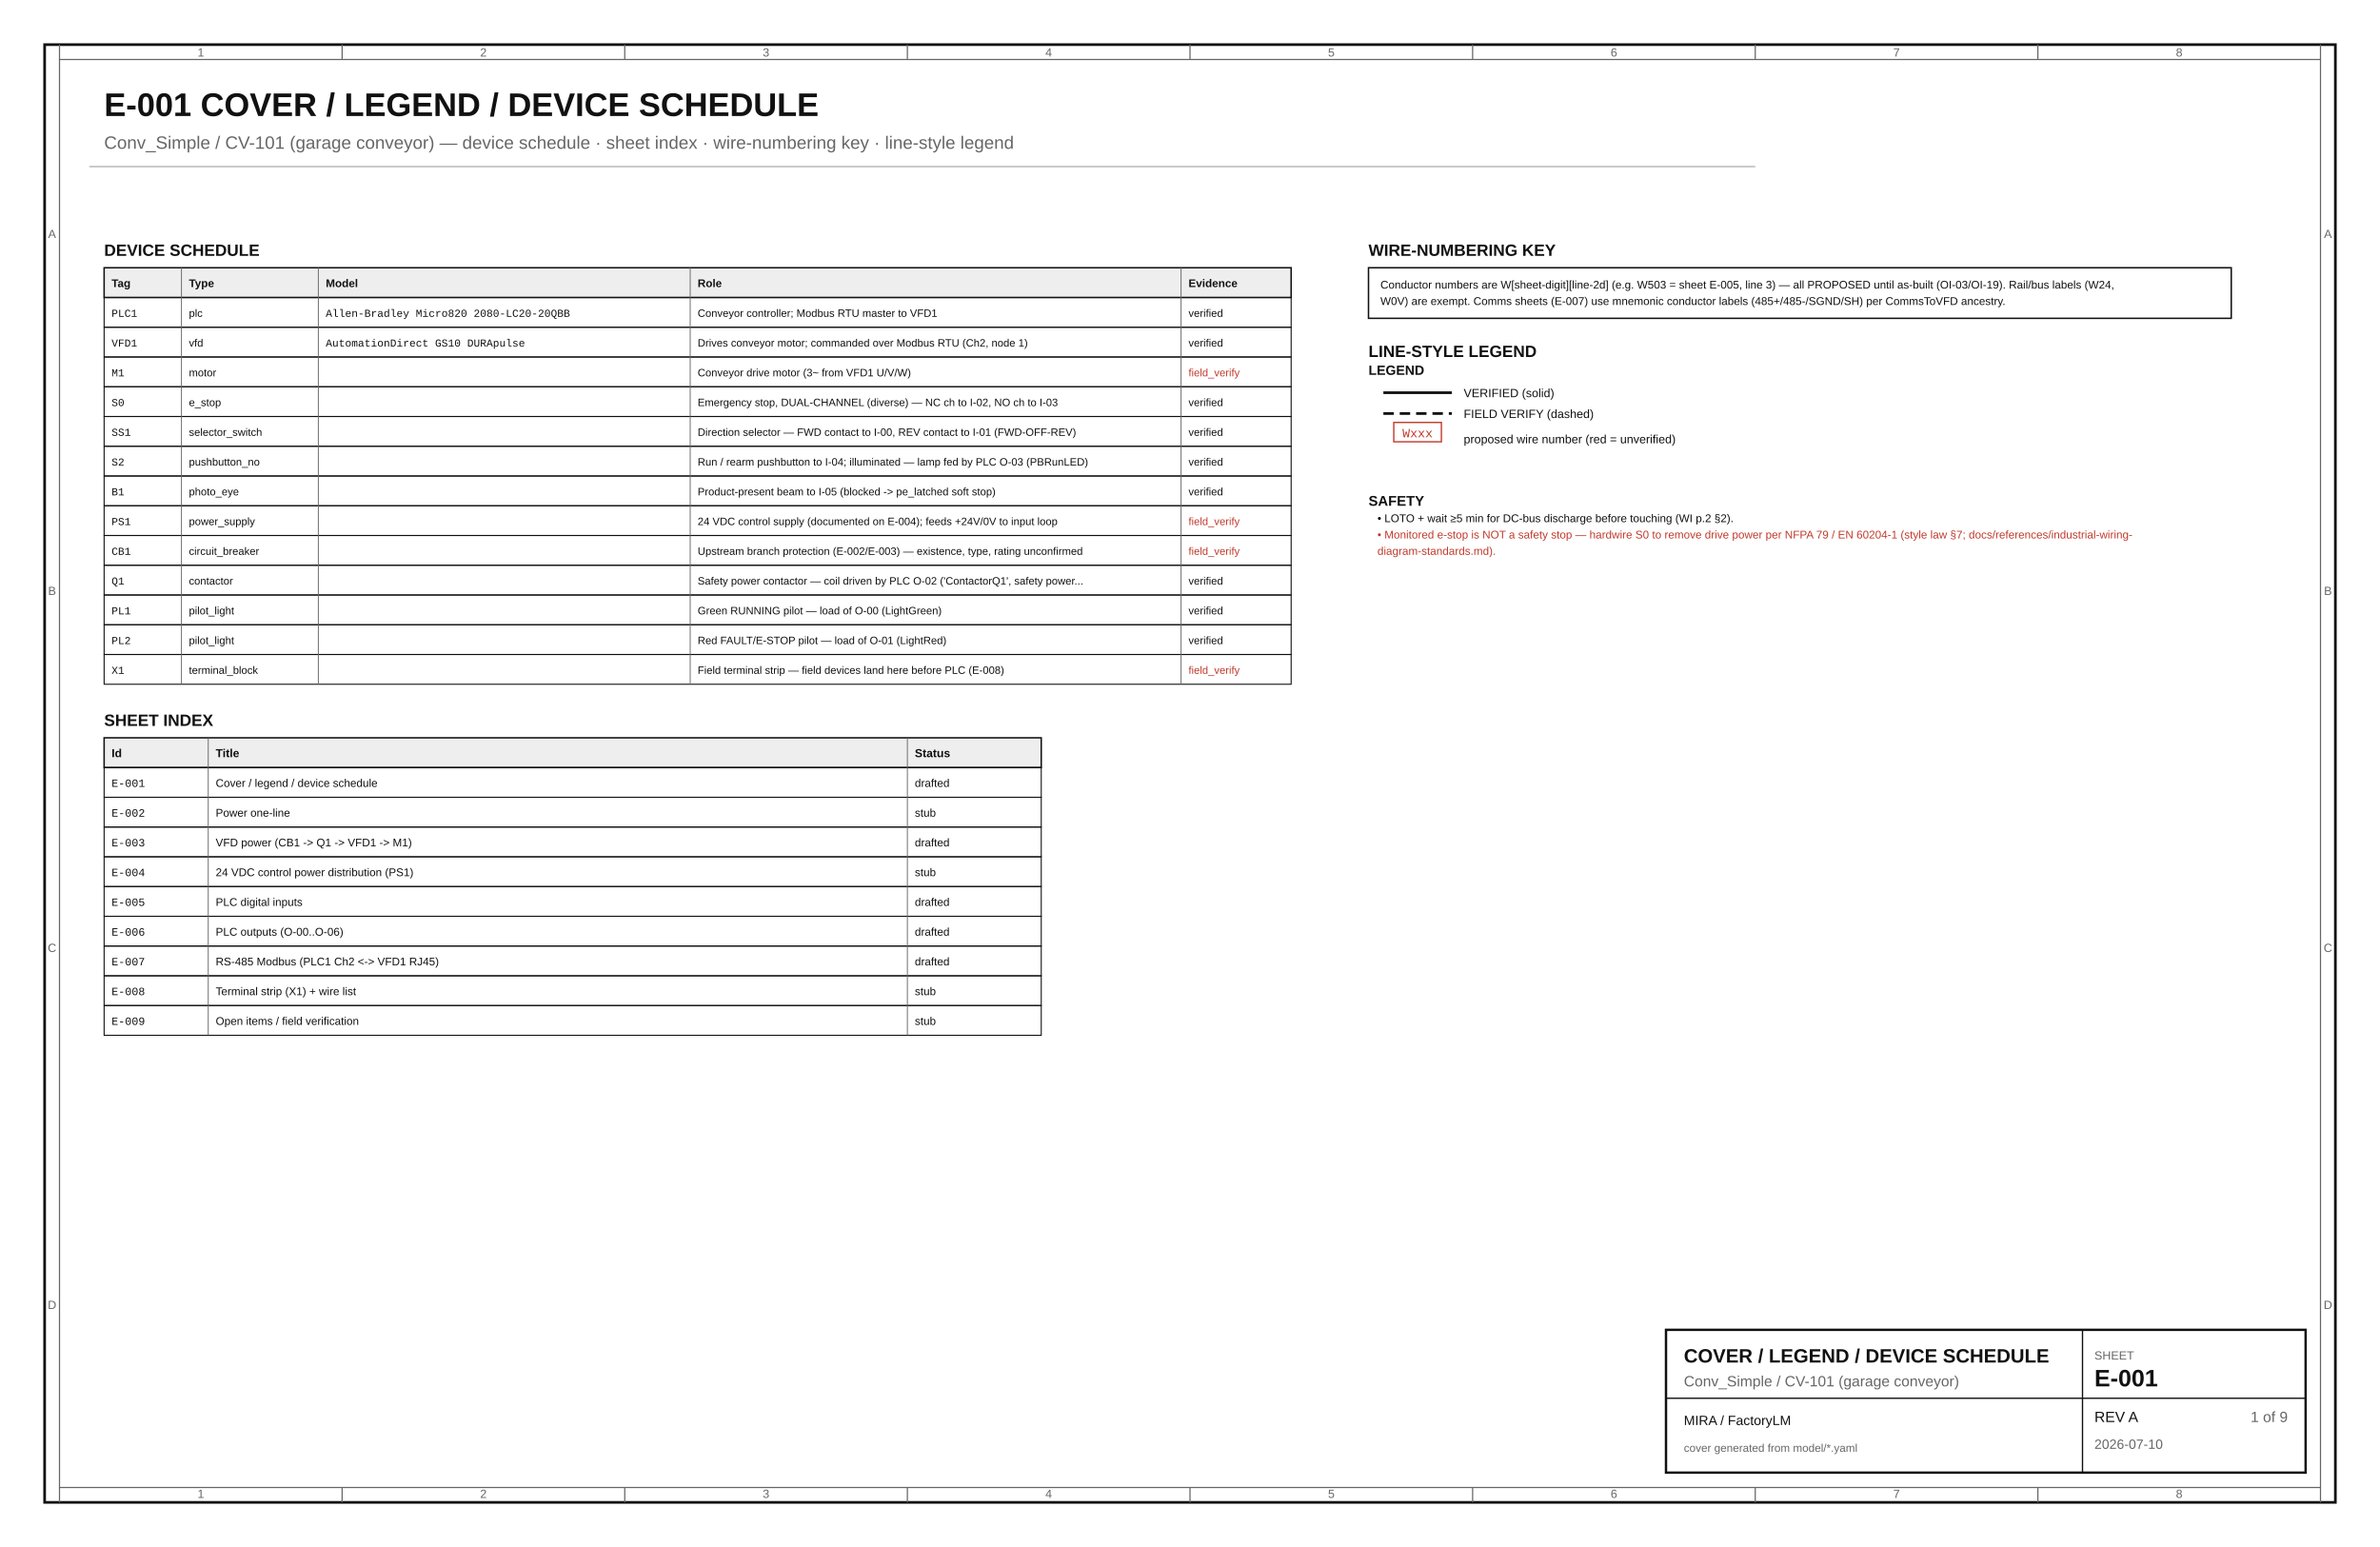
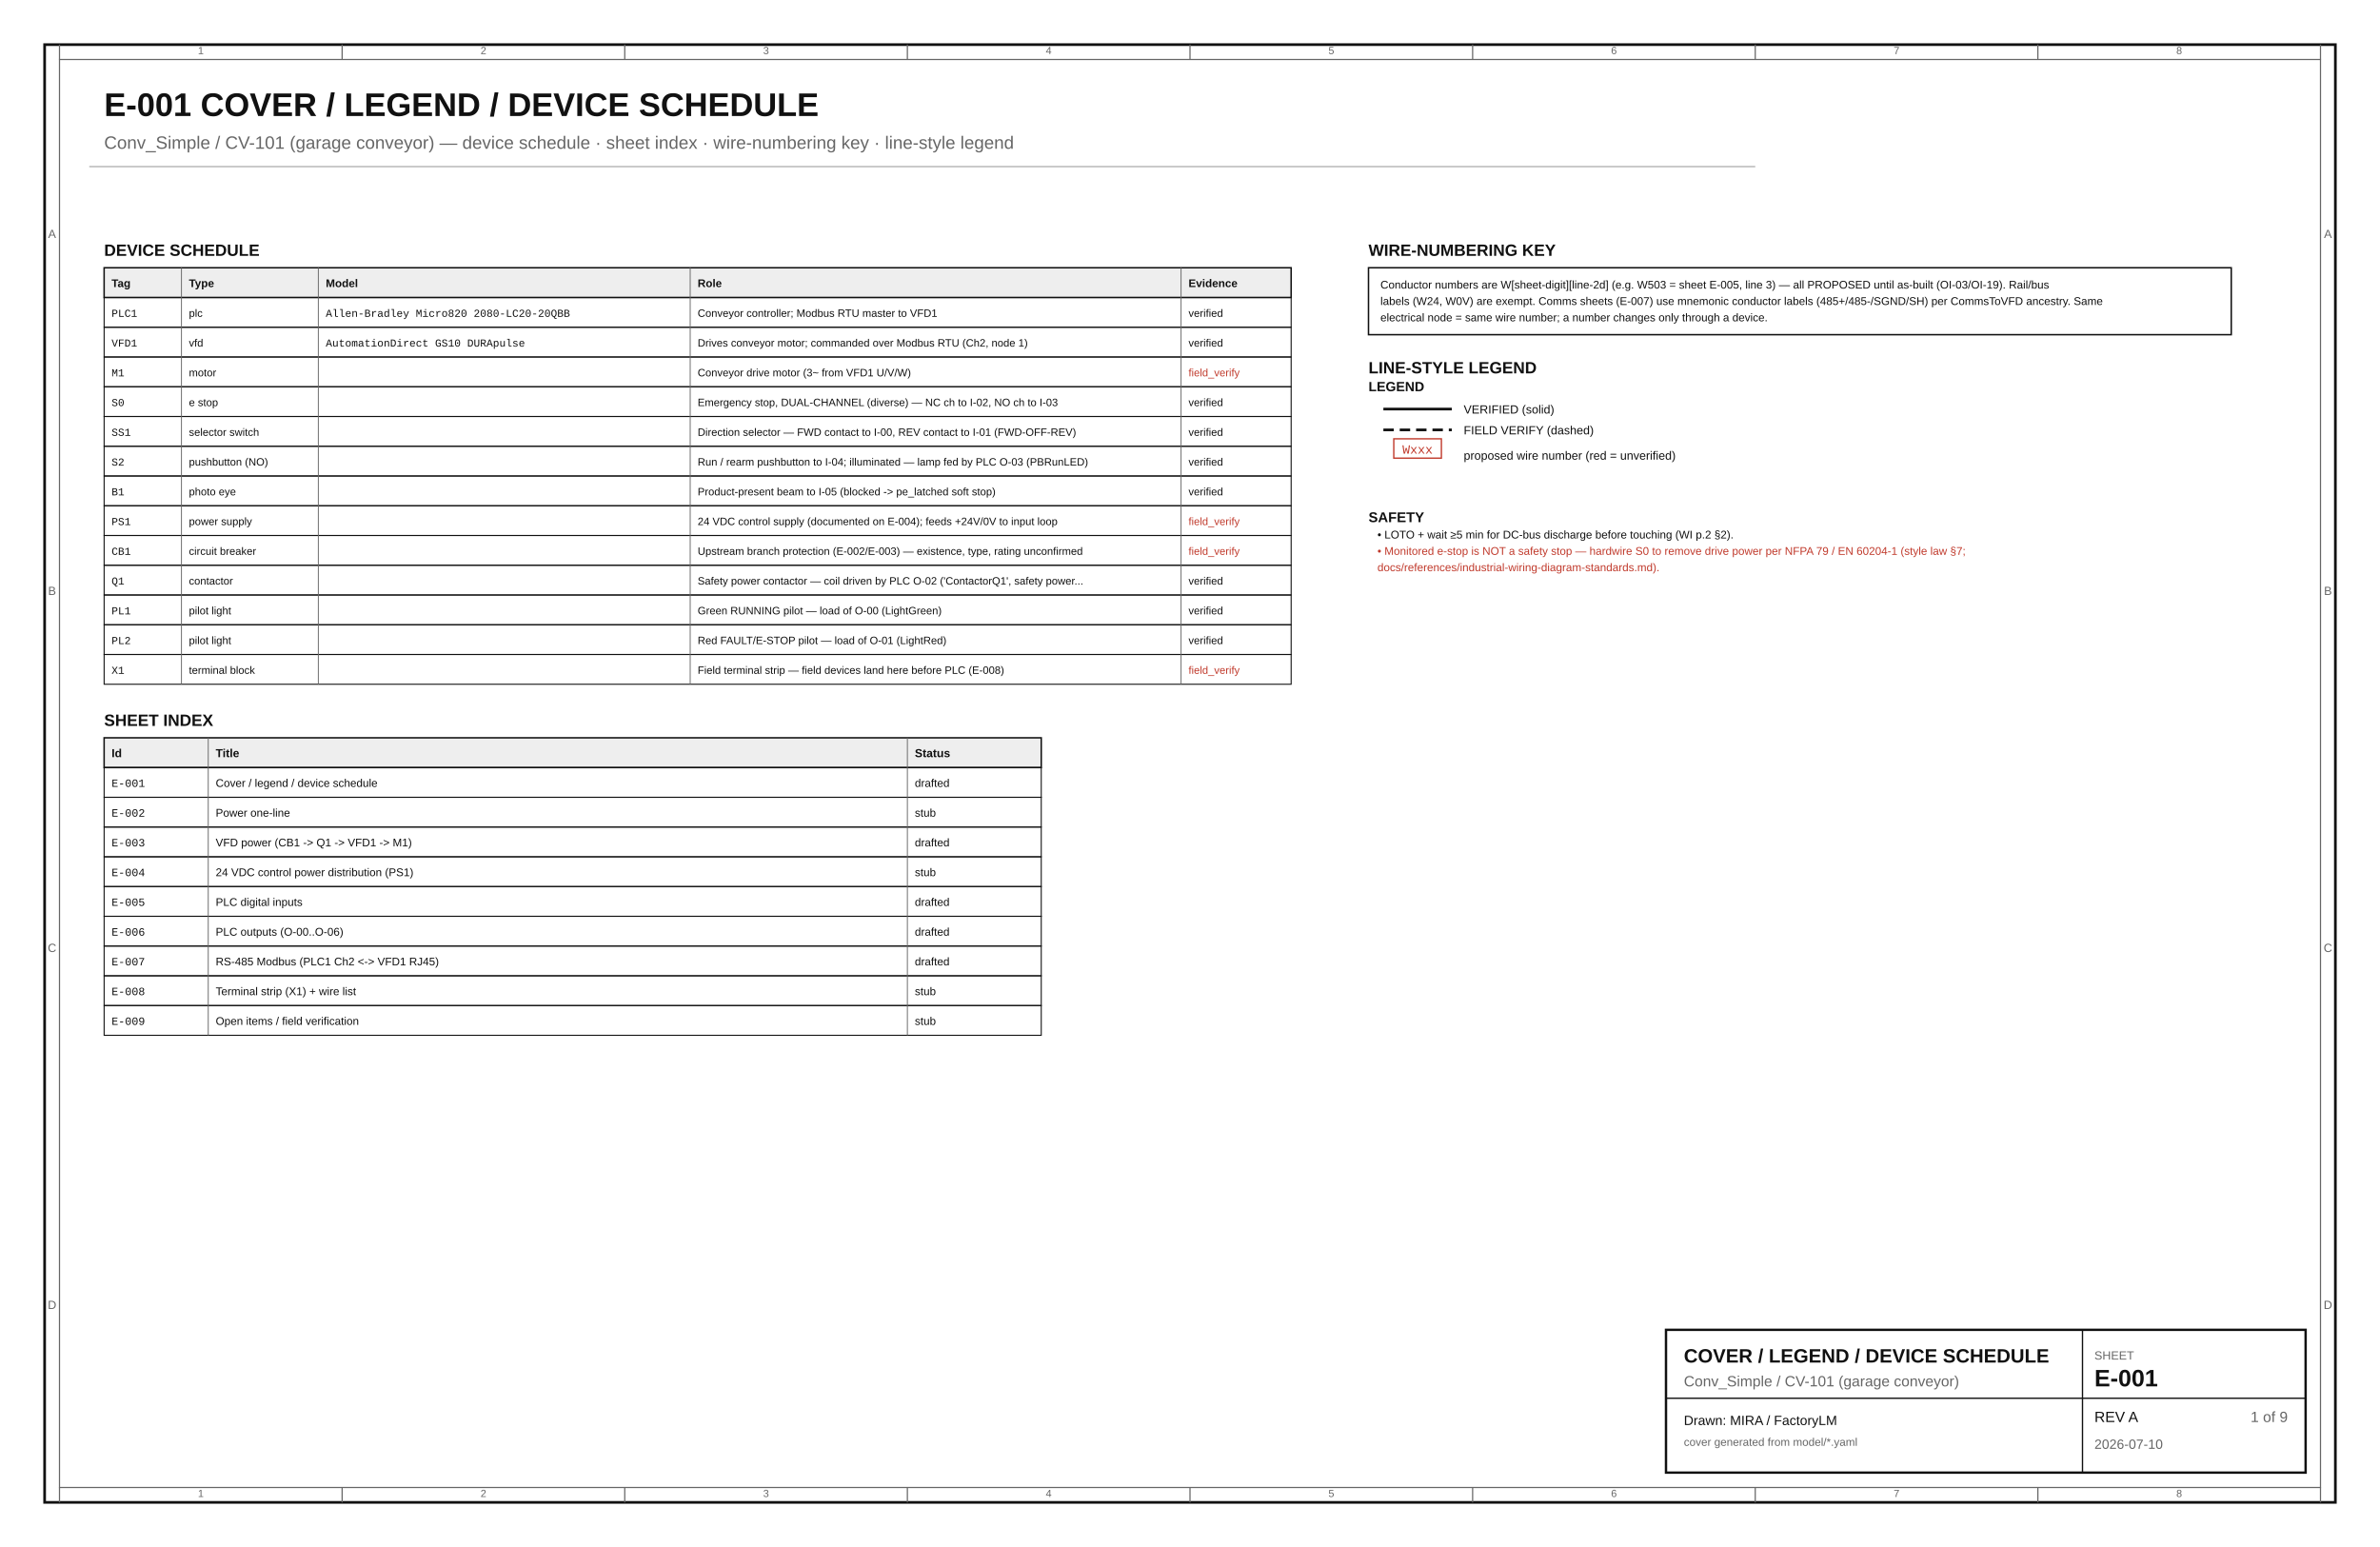
<svg xmlns="http://www.w3.org/2000/svg" width="1600" height="1040" viewBox="0 0 1600 1040">
  <rect width="1600" height="1040" fill="#FFFFFF" />
  <rect x="30.0" y="30.0" width="1540.0" height="980.0" fill="none" stroke="#111111" stroke-width="1.8" />
  <rect x="40.0" y="40.0" width="1520.0" height="960.0" fill="none" stroke="#666666" stroke-width="0.8" />
  <line x1="40.0" y1="30.0" x2="40.0" y2="40.0" stroke="#666666" stroke-width="0.8" stroke-linecap="butt" />
  <line x1="40.0" y1="1000.0" x2="40.0" y2="1010.0" stroke="#666666" stroke-width="0.8" stroke-linecap="butt" />
-   <text x="135.0" y="38.0" font-size="8" font-family="Arial, Helvetica, sans-serif" text-anchor="middle" font-weight="normal" fill="#666666">1</text>
-   <text x="135.0" y="1007.0" font-size="8" font-family="Arial, Helvetica, sans-serif" text-anchor="middle" font-weight="normal" fill="#666666">1</text>
+   <text x="135.0" y="36.4" font-size="7" font-family="Arial, Helvetica, sans-serif" text-anchor="middle" font-weight="normal" fill="#666666">1</text>
+   <text x="135.0" y="1006.4" font-size="7" font-family="Arial, Helvetica, sans-serif" text-anchor="middle" font-weight="normal" fill="#666666">1</text>
  <line x1="230.0" y1="30.0" x2="230.0" y2="40.0" stroke="#666666" stroke-width="0.8" stroke-linecap="butt" />
  <line x1="230.0" y1="1000.0" x2="230.0" y2="1010.0" stroke="#666666" stroke-width="0.8" stroke-linecap="butt" />
-   <text x="325.0" y="38.0" font-size="8" font-family="Arial, Helvetica, sans-serif" text-anchor="middle" font-weight="normal" fill="#666666">2</text>
-   <text x="325.0" y="1007.0" font-size="8" font-family="Arial, Helvetica, sans-serif" text-anchor="middle" font-weight="normal" fill="#666666">2</text>
+   <text x="325.0" y="36.4" font-size="7" font-family="Arial, Helvetica, sans-serif" text-anchor="middle" font-weight="normal" fill="#666666">2</text>
+   <text x="325.0" y="1006.4" font-size="7" font-family="Arial, Helvetica, sans-serif" text-anchor="middle" font-weight="normal" fill="#666666">2</text>
  <line x1="420.0" y1="30.0" x2="420.0" y2="40.0" stroke="#666666" stroke-width="0.8" stroke-linecap="butt" />
  <line x1="420.0" y1="1000.0" x2="420.0" y2="1010.0" stroke="#666666" stroke-width="0.8" stroke-linecap="butt" />
-   <text x="515.0" y="38.0" font-size="8" font-family="Arial, Helvetica, sans-serif" text-anchor="middle" font-weight="normal" fill="#666666">3</text>
-   <text x="515.0" y="1007.0" font-size="8" font-family="Arial, Helvetica, sans-serif" text-anchor="middle" font-weight="normal" fill="#666666">3</text>
+   <text x="515.0" y="36.4" font-size="7" font-family="Arial, Helvetica, sans-serif" text-anchor="middle" font-weight="normal" fill="#666666">3</text>
+   <text x="515.0" y="1006.4" font-size="7" font-family="Arial, Helvetica, sans-serif" text-anchor="middle" font-weight="normal" fill="#666666">3</text>
  <line x1="610.0" y1="30.0" x2="610.0" y2="40.0" stroke="#666666" stroke-width="0.8" stroke-linecap="butt" />
  <line x1="610.0" y1="1000.0" x2="610.0" y2="1010.0" stroke="#666666" stroke-width="0.8" stroke-linecap="butt" />
-   <text x="705.0" y="38.0" font-size="8" font-family="Arial, Helvetica, sans-serif" text-anchor="middle" font-weight="normal" fill="#666666">4</text>
-   <text x="705.0" y="1007.0" font-size="8" font-family="Arial, Helvetica, sans-serif" text-anchor="middle" font-weight="normal" fill="#666666">4</text>
+   <text x="705.0" y="36.4" font-size="7" font-family="Arial, Helvetica, sans-serif" text-anchor="middle" font-weight="normal" fill="#666666">4</text>
+   <text x="705.0" y="1006.4" font-size="7" font-family="Arial, Helvetica, sans-serif" text-anchor="middle" font-weight="normal" fill="#666666">4</text>
  <line x1="800.0" y1="30.0" x2="800.0" y2="40.0" stroke="#666666" stroke-width="0.8" stroke-linecap="butt" />
  <line x1="800.0" y1="1000.0" x2="800.0" y2="1010.0" stroke="#666666" stroke-width="0.8" stroke-linecap="butt" />
-   <text x="895.0" y="38.0" font-size="8" font-family="Arial, Helvetica, sans-serif" text-anchor="middle" font-weight="normal" fill="#666666">5</text>
-   <text x="895.0" y="1007.0" font-size="8" font-family="Arial, Helvetica, sans-serif" text-anchor="middle" font-weight="normal" fill="#666666">5</text>
+   <text x="895.0" y="36.4" font-size="7" font-family="Arial, Helvetica, sans-serif" text-anchor="middle" font-weight="normal" fill="#666666">5</text>
+   <text x="895.0" y="1006.4" font-size="7" font-family="Arial, Helvetica, sans-serif" text-anchor="middle" font-weight="normal" fill="#666666">5</text>
  <line x1="990.0" y1="30.0" x2="990.0" y2="40.0" stroke="#666666" stroke-width="0.8" stroke-linecap="butt" />
  <line x1="990.0" y1="1000.0" x2="990.0" y2="1010.0" stroke="#666666" stroke-width="0.8" stroke-linecap="butt" />
-   <text x="1085.0" y="38.0" font-size="8" font-family="Arial, Helvetica, sans-serif" text-anchor="middle" font-weight="normal" fill="#666666">6</text>
-   <text x="1085.0" y="1007.0" font-size="8" font-family="Arial, Helvetica, sans-serif" text-anchor="middle" font-weight="normal" fill="#666666">6</text>
+   <text x="1085.0" y="36.4" font-size="7" font-family="Arial, Helvetica, sans-serif" text-anchor="middle" font-weight="normal" fill="#666666">6</text>
+   <text x="1085.0" y="1006.4" font-size="7" font-family="Arial, Helvetica, sans-serif" text-anchor="middle" font-weight="normal" fill="#666666">6</text>
  <line x1="1180.0" y1="30.0" x2="1180.0" y2="40.0" stroke="#666666" stroke-width="0.8" stroke-linecap="butt" />
  <line x1="1180.0" y1="1000.0" x2="1180.0" y2="1010.0" stroke="#666666" stroke-width="0.8" stroke-linecap="butt" />
-   <text x="1275.0" y="38.0" font-size="8" font-family="Arial, Helvetica, sans-serif" text-anchor="middle" font-weight="normal" fill="#666666">7</text>
-   <text x="1275.0" y="1007.0" font-size="8" font-family="Arial, Helvetica, sans-serif" text-anchor="middle" font-weight="normal" fill="#666666">7</text>
+   <text x="1275.0" y="36.4" font-size="7" font-family="Arial, Helvetica, sans-serif" text-anchor="middle" font-weight="normal" fill="#666666">7</text>
+   <text x="1275.0" y="1006.4" font-size="7" font-family="Arial, Helvetica, sans-serif" text-anchor="middle" font-weight="normal" fill="#666666">7</text>
  <line x1="1370.0" y1="30.0" x2="1370.0" y2="40.0" stroke="#666666" stroke-width="0.8" stroke-linecap="butt" />
  <line x1="1370.0" y1="1000.0" x2="1370.0" y2="1010.0" stroke="#666666" stroke-width="0.8" stroke-linecap="butt" />
-   <text x="1465.0" y="38.0" font-size="8" font-family="Arial, Helvetica, sans-serif" text-anchor="middle" font-weight="normal" fill="#666666">8</text>
-   <text x="1465.0" y="1007.0" font-size="8" font-family="Arial, Helvetica, sans-serif" text-anchor="middle" font-weight="normal" fill="#666666">8</text>
+   <text x="1465.0" y="36.4" font-size="7" font-family="Arial, Helvetica, sans-serif" text-anchor="middle" font-weight="normal" fill="#666666">8</text>
+   <text x="1465.0" y="1006.4" font-size="7" font-family="Arial, Helvetica, sans-serif" text-anchor="middle" font-weight="normal" fill="#666666">8</text>
  <line x1="1560.0" y1="30.0" x2="1560.0" y2="40.0" stroke="#666666" stroke-width="0.8" stroke-linecap="butt" />
  <line x1="1560.0" y1="1000.0" x2="1560.0" y2="1010.0" stroke="#666666" stroke-width="0.8" stroke-linecap="butt" />
  <text x="35.0" y="160.0" font-size="8" font-family="Arial, Helvetica, sans-serif" text-anchor="middle" font-weight="normal" fill="#666666">A</text>
  <text x="1565.0" y="160.0" font-size="8" font-family="Arial, Helvetica, sans-serif" text-anchor="middle" font-weight="normal" fill="#666666">A</text>
  <text x="35.0" y="400.0" font-size="8" font-family="Arial, Helvetica, sans-serif" text-anchor="middle" font-weight="normal" fill="#666666">B</text>
  <text x="1565.0" y="400.0" font-size="8" font-family="Arial, Helvetica, sans-serif" text-anchor="middle" font-weight="normal" fill="#666666">B</text>
  <text x="35.0" y="640.0" font-size="8" font-family="Arial, Helvetica, sans-serif" text-anchor="middle" font-weight="normal" fill="#666666">C</text>
  <text x="1565.0" y="640.0" font-size="8" font-family="Arial, Helvetica, sans-serif" text-anchor="middle" font-weight="normal" fill="#666666">C</text>
  <text x="35.0" y="880.0" font-size="8" font-family="Arial, Helvetica, sans-serif" text-anchor="middle" font-weight="normal" fill="#666666">D</text>
  <text x="1565.0" y="880.0" font-size="8" font-family="Arial, Helvetica, sans-serif" text-anchor="middle" font-weight="normal" fill="#666666">D</text>
  <text x="70.0" y="78.0" font-size="22" font-family="Arial, Helvetica, sans-serif" text-anchor="start" font-weight="bold" fill="#111111">E-001  COVER / LEGEND / DEVICE SCHEDULE</text>
  <text x="70.0" y="100.0" font-size="12" font-family="Arial, Helvetica, sans-serif" text-anchor="start" font-weight="normal" fill="#666666">Conv_Simple / CV-101 (garage conveyor)  —  device schedule · sheet index · wire-numbering key · line-style legend</text>
  <line x1="60.0" y1="112.0" x2="1180.0" y2="112.0" stroke="#BBBBBB" stroke-width="1" stroke-linecap="butt" />
  <text x="70.0" y="172.0" font-size="11" font-family="Arial, Helvetica, sans-serif" text-anchor="start" font-weight="bold" fill="#111111">DEVICE SCHEDULE</text>
  <rect x="70.0" y="180.0" width="798.0" height="20.0" fill="#EEEEEE" stroke="#111111" stroke-width="1.0" />
  <text x="75.0" y="193.0" font-size="7.5" font-family="Arial, Helvetica, sans-serif" text-anchor="start" font-weight="bold" fill="#111111">Tag</text>
  <text x="127.0" y="193.0" font-size="7.5" font-family="Arial, Helvetica, sans-serif" text-anchor="start" font-weight="bold" fill="#111111">Type</text>
  <text x="219.0" y="193.0" font-size="7.5" font-family="Arial, Helvetica, sans-serif" text-anchor="start" font-weight="bold" fill="#111111">Model</text>
  <text x="469.0" y="193.0" font-size="7.5" font-family="Arial, Helvetica, sans-serif" text-anchor="start" font-weight="bold" fill="#111111">Role</text>
  <text x="799.0" y="193.0" font-size="7.5" font-family="Arial, Helvetica, sans-serif" text-anchor="start" font-weight="bold" fill="#111111">Evidence</text>
  <rect x="70.0" y="200.0" width="798.0" height="20.0" fill="none" stroke="#111111" stroke-width="0.7" />
  <text x="75.0" y="213.0" font-size="7.2" font-family="Consolas, 'Courier New', monospace" text-anchor="start" font-weight="normal" fill="#111111" class="schedule-tag">PLC1</text>
  <text x="127.0" y="213.0" font-size="7.2" font-family="Arial, Helvetica, sans-serif" text-anchor="start" font-weight="normal" fill="#111111">plc</text>
  <text x="219.0" y="213.0" font-size="7.2" font-family="Consolas, 'Courier New', monospace" text-anchor="start" font-weight="normal" fill="#111111">Allen-Bradley Micro820 2080-LC20-20QBB</text>
  <text x="469.0" y="213.0" font-size="7.2" font-family="Arial, Helvetica, sans-serif" text-anchor="start" font-weight="normal" fill="#111111">Conveyor controller; Modbus RTU master to VFD1</text>
  <text x="799.0" y="213.0" font-size="7.2" font-family="Arial, Helvetica, sans-serif" text-anchor="start" font-weight="normal" fill="#111111">verified</text>
  <rect x="70.0" y="220.0" width="798.0" height="20.0" fill="none" stroke="#111111" stroke-width="0.7" />
  <text x="75.0" y="233.0" font-size="7.2" font-family="Consolas, 'Courier New', monospace" text-anchor="start" font-weight="normal" fill="#111111" class="schedule-tag">VFD1</text>
  <text x="127.0" y="233.0" font-size="7.2" font-family="Arial, Helvetica, sans-serif" text-anchor="start" font-weight="normal" fill="#111111">vfd</text>
  <text x="219.0" y="233.0" font-size="7.2" font-family="Consolas, 'Courier New', monospace" text-anchor="start" font-weight="normal" fill="#111111">AutomationDirect GS10 DURApulse</text>
  <text x="469.0" y="233.0" font-size="7.2" font-family="Arial, Helvetica, sans-serif" text-anchor="start" font-weight="normal" fill="#111111">Drives conveyor motor; commanded over Modbus RTU (Ch2, node 1)</text>
  <text x="799.0" y="233.0" font-size="7.2" font-family="Arial, Helvetica, sans-serif" text-anchor="start" font-weight="normal" fill="#111111">verified</text>
  <rect x="70.0" y="240.0" width="798.0" height="20.0" fill="none" stroke="#111111" stroke-width="0.7" />
  <text x="75.0" y="253.0" font-size="7.2" font-family="Consolas, 'Courier New', monospace" text-anchor="start" font-weight="normal" fill="#111111" class="schedule-tag">M1</text>
  <text x="127.0" y="253.0" font-size="7.2" font-family="Arial, Helvetica, sans-serif" text-anchor="start" font-weight="normal" fill="#111111">motor</text>
  <text x="219.0" y="253.0" font-size="7.2" font-family="Consolas, 'Courier New', monospace" text-anchor="start" font-weight="normal" fill="#111111" />
  <text x="469.0" y="253.0" font-size="7.2" font-family="Arial, Helvetica, sans-serif" text-anchor="start" font-weight="normal" fill="#111111">Conveyor drive motor (3~ from VFD1 U/V/W)</text>
  <text x="799.0" y="253.0" font-size="7.2" font-family="Arial, Helvetica, sans-serif" text-anchor="start" font-weight="normal" fill="#C0392B">field_verify</text>
  <rect x="70.0" y="260.0" width="798.0" height="20.0" fill="none" stroke="#111111" stroke-width="0.7" />
  <text x="75.0" y="273.0" font-size="7.2" font-family="Consolas, 'Courier New', monospace" text-anchor="start" font-weight="normal" fill="#111111" class="schedule-tag">S0</text>
-   <text x="127.0" y="273.0" font-size="7.2" font-family="Arial, Helvetica, sans-serif" text-anchor="start" font-weight="normal" fill="#111111">e_stop</text>
+   <text x="127.0" y="273.0" font-size="7.2" font-family="Arial, Helvetica, sans-serif" text-anchor="start" font-weight="normal" fill="#111111">e stop</text>
  <text x="219.0" y="273.0" font-size="7.2" font-family="Consolas, 'Courier New', monospace" text-anchor="start" font-weight="normal" fill="#111111" />
  <text x="469.0" y="273.0" font-size="7.2" font-family="Arial, Helvetica, sans-serif" text-anchor="start" font-weight="normal" fill="#111111">Emergency stop, DUAL-CHANNEL (diverse) — NC ch to I-02, NO ch to I-03</text>
  <text x="799.0" y="273.0" font-size="7.2" font-family="Arial, Helvetica, sans-serif" text-anchor="start" font-weight="normal" fill="#111111">verified</text>
  <rect x="70.0" y="280.0" width="798.0" height="20.0" fill="none" stroke="#111111" stroke-width="0.7" />
  <text x="75.0" y="293.0" font-size="7.2" font-family="Consolas, 'Courier New', monospace" text-anchor="start" font-weight="normal" fill="#111111" class="schedule-tag">SS1</text>
-   <text x="127.0" y="293.0" font-size="7.2" font-family="Arial, Helvetica, sans-serif" text-anchor="start" font-weight="normal" fill="#111111">selector_switch</text>
+   <text x="127.0" y="293.0" font-size="7.2" font-family="Arial, Helvetica, sans-serif" text-anchor="start" font-weight="normal" fill="#111111">selector switch</text>
  <text x="219.0" y="293.0" font-size="7.2" font-family="Consolas, 'Courier New', monospace" text-anchor="start" font-weight="normal" fill="#111111" />
  <text x="469.0" y="293.0" font-size="7.2" font-family="Arial, Helvetica, sans-serif" text-anchor="start" font-weight="normal" fill="#111111">Direction selector — FWD contact to I-00, REV contact to I-01 (FWD-OFF-REV)</text>
  <text x="799.0" y="293.0" font-size="7.2" font-family="Arial, Helvetica, sans-serif" text-anchor="start" font-weight="normal" fill="#111111">verified</text>
  <rect x="70.0" y="300.0" width="798.0" height="20.0" fill="none" stroke="#111111" stroke-width="0.7" />
  <text x="75.0" y="313.0" font-size="7.2" font-family="Consolas, 'Courier New', monospace" text-anchor="start" font-weight="normal" fill="#111111" class="schedule-tag">S2</text>
-   <text x="127.0" y="313.0" font-size="7.2" font-family="Arial, Helvetica, sans-serif" text-anchor="start" font-weight="normal" fill="#111111">pushbutton_no</text>
+   <text x="127.0" y="313.0" font-size="7.2" font-family="Arial, Helvetica, sans-serif" text-anchor="start" font-weight="normal" fill="#111111">pushbutton (NO)</text>
  <text x="219.0" y="313.0" font-size="7.2" font-family="Consolas, 'Courier New', monospace" text-anchor="start" font-weight="normal" fill="#111111" />
  <text x="469.0" y="313.0" font-size="7.2" font-family="Arial, Helvetica, sans-serif" text-anchor="start" font-weight="normal" fill="#111111">Run / rearm pushbutton to I-04; illuminated — lamp fed by PLC O-03 (PBRunLED)</text>
  <text x="799.0" y="313.0" font-size="7.2" font-family="Arial, Helvetica, sans-serif" text-anchor="start" font-weight="normal" fill="#111111">verified</text>
  <rect x="70.0" y="320.0" width="798.0" height="20.0" fill="none" stroke="#111111" stroke-width="0.7" />
  <text x="75.0" y="333.0" font-size="7.2" font-family="Consolas, 'Courier New', monospace" text-anchor="start" font-weight="normal" fill="#111111" class="schedule-tag">B1</text>
-   <text x="127.0" y="333.0" font-size="7.2" font-family="Arial, Helvetica, sans-serif" text-anchor="start" font-weight="normal" fill="#111111">photo_eye</text>
+   <text x="127.0" y="333.0" font-size="7.2" font-family="Arial, Helvetica, sans-serif" text-anchor="start" font-weight="normal" fill="#111111">photo eye</text>
  <text x="219.0" y="333.0" font-size="7.2" font-family="Consolas, 'Courier New', monospace" text-anchor="start" font-weight="normal" fill="#111111" />
  <text x="469.0" y="333.0" font-size="7.2" font-family="Arial, Helvetica, sans-serif" text-anchor="start" font-weight="normal" fill="#111111">Product-present beam to I-05 (blocked -&gt; pe_latched soft stop)</text>
  <text x="799.0" y="333.0" font-size="7.2" font-family="Arial, Helvetica, sans-serif" text-anchor="start" font-weight="normal" fill="#111111">verified</text>
  <rect x="70.0" y="340.0" width="798.0" height="20.0" fill="none" stroke="#111111" stroke-width="0.7" />
  <text x="75.0" y="353.0" font-size="7.2" font-family="Consolas, 'Courier New', monospace" text-anchor="start" font-weight="normal" fill="#111111" class="schedule-tag">PS1</text>
-   <text x="127.0" y="353.0" font-size="7.2" font-family="Arial, Helvetica, sans-serif" text-anchor="start" font-weight="normal" fill="#111111">power_supply</text>
+   <text x="127.0" y="353.0" font-size="7.2" font-family="Arial, Helvetica, sans-serif" text-anchor="start" font-weight="normal" fill="#111111">power supply</text>
  <text x="219.0" y="353.0" font-size="7.2" font-family="Consolas, 'Courier New', monospace" text-anchor="start" font-weight="normal" fill="#111111" />
  <text x="469.0" y="353.0" font-size="7.2" font-family="Arial, Helvetica, sans-serif" text-anchor="start" font-weight="normal" fill="#111111">24 VDC control supply (documented on E-004); feeds +24V/0V to input loop</text>
  <text x="799.0" y="353.0" font-size="7.2" font-family="Arial, Helvetica, sans-serif" text-anchor="start" font-weight="normal" fill="#C0392B">field_verify</text>
  <rect x="70.0" y="360.0" width="798.0" height="20.0" fill="none" stroke="#111111" stroke-width="0.7" />
  <text x="75.0" y="373.0" font-size="7.2" font-family="Consolas, 'Courier New', monospace" text-anchor="start" font-weight="normal" fill="#111111" class="schedule-tag">CB1</text>
-   <text x="127.0" y="373.0" font-size="7.2" font-family="Arial, Helvetica, sans-serif" text-anchor="start" font-weight="normal" fill="#111111">circuit_breaker</text>
+   <text x="127.0" y="373.0" font-size="7.2" font-family="Arial, Helvetica, sans-serif" text-anchor="start" font-weight="normal" fill="#111111">circuit breaker</text>
  <text x="219.0" y="373.0" font-size="7.2" font-family="Consolas, 'Courier New', monospace" text-anchor="start" font-weight="normal" fill="#111111" />
  <text x="469.0" y="373.0" font-size="7.2" font-family="Arial, Helvetica, sans-serif" text-anchor="start" font-weight="normal" fill="#111111">Upstream branch protection (E-002/E-003) — existence, type, rating unconfirmed</text>
  <text x="799.0" y="373.0" font-size="7.2" font-family="Arial, Helvetica, sans-serif" text-anchor="start" font-weight="normal" fill="#C0392B">field_verify</text>
  <rect x="70.0" y="380.0" width="798.0" height="20.0" fill="none" stroke="#111111" stroke-width="0.7" />
  <text x="75.0" y="393.0" font-size="7.2" font-family="Consolas, 'Courier New', monospace" text-anchor="start" font-weight="normal" fill="#111111" class="schedule-tag">Q1</text>
  <text x="127.0" y="393.0" font-size="7.2" font-family="Arial, Helvetica, sans-serif" text-anchor="start" font-weight="normal" fill="#111111">contactor</text>
  <text x="219.0" y="393.0" font-size="7.2" font-family="Consolas, 'Courier New', monospace" text-anchor="start" font-weight="normal" fill="#111111" />
  <text x="469.0" y="393.0" font-size="7.2" font-family="Arial, Helvetica, sans-serif" text-anchor="start" font-weight="normal" fill="#111111">Safety power contactor — coil driven by PLC O-02 ('ContactorQ1', safety power...</text>
  <text x="799.0" y="393.0" font-size="7.2" font-family="Arial, Helvetica, sans-serif" text-anchor="start" font-weight="normal" fill="#111111">verified</text>
  <rect x="70.0" y="400.0" width="798.0" height="20.0" fill="none" stroke="#111111" stroke-width="0.7" />
  <text x="75.0" y="413.0" font-size="7.2" font-family="Consolas, 'Courier New', monospace" text-anchor="start" font-weight="normal" fill="#111111" class="schedule-tag">PL1</text>
-   <text x="127.0" y="413.0" font-size="7.2" font-family="Arial, Helvetica, sans-serif" text-anchor="start" font-weight="normal" fill="#111111">pilot_light</text>
+   <text x="127.0" y="413.0" font-size="7.2" font-family="Arial, Helvetica, sans-serif" text-anchor="start" font-weight="normal" fill="#111111">pilot light</text>
  <text x="219.0" y="413.0" font-size="7.2" font-family="Consolas, 'Courier New', monospace" text-anchor="start" font-weight="normal" fill="#111111" />
  <text x="469.0" y="413.0" font-size="7.2" font-family="Arial, Helvetica, sans-serif" text-anchor="start" font-weight="normal" fill="#111111">Green RUNNING pilot — load of O-00 (LightGreen)</text>
  <text x="799.0" y="413.0" font-size="7.2" font-family="Arial, Helvetica, sans-serif" text-anchor="start" font-weight="normal" fill="#111111">verified</text>
  <rect x="70.0" y="420.0" width="798.0" height="20.0" fill="none" stroke="#111111" stroke-width="0.7" />
  <text x="75.0" y="433.0" font-size="7.2" font-family="Consolas, 'Courier New', monospace" text-anchor="start" font-weight="normal" fill="#111111" class="schedule-tag">PL2</text>
-   <text x="127.0" y="433.0" font-size="7.2" font-family="Arial, Helvetica, sans-serif" text-anchor="start" font-weight="normal" fill="#111111">pilot_light</text>
+   <text x="127.0" y="433.0" font-size="7.2" font-family="Arial, Helvetica, sans-serif" text-anchor="start" font-weight="normal" fill="#111111">pilot light</text>
  <text x="219.0" y="433.0" font-size="7.2" font-family="Consolas, 'Courier New', monospace" text-anchor="start" font-weight="normal" fill="#111111" />
  <text x="469.0" y="433.0" font-size="7.2" font-family="Arial, Helvetica, sans-serif" text-anchor="start" font-weight="normal" fill="#111111">Red FAULT/E-STOP pilot — load of O-01 (LightRed)</text>
  <text x="799.0" y="433.0" font-size="7.2" font-family="Arial, Helvetica, sans-serif" text-anchor="start" font-weight="normal" fill="#111111">verified</text>
  <rect x="70.0" y="440.0" width="798.0" height="20.0" fill="none" stroke="#111111" stroke-width="0.7" />
  <text x="75.0" y="453.0" font-size="7.2" font-family="Consolas, 'Courier New', monospace" text-anchor="start" font-weight="normal" fill="#111111" class="schedule-tag">X1</text>
-   <text x="127.0" y="453.0" font-size="7.2" font-family="Arial, Helvetica, sans-serif" text-anchor="start" font-weight="normal" fill="#111111">terminal_block</text>
+   <text x="127.0" y="453.0" font-size="7.2" font-family="Arial, Helvetica, sans-serif" text-anchor="start" font-weight="normal" fill="#111111">terminal block</text>
  <text x="219.0" y="453.0" font-size="7.2" font-family="Consolas, 'Courier New', monospace" text-anchor="start" font-weight="normal" fill="#111111" />
  <text x="469.0" y="453.0" font-size="7.2" font-family="Arial, Helvetica, sans-serif" text-anchor="start" font-weight="normal" fill="#111111">Field terminal strip — field devices land here before PLC (E-008)</text>
  <text x="799.0" y="453.0" font-size="7.2" font-family="Arial, Helvetica, sans-serif" text-anchor="start" font-weight="normal" fill="#C0392B">field_verify</text>
  <line x1="122.0" y1="180.0" x2="122.0" y2="460.0" stroke="#666666" stroke-width="0.6" stroke-linecap="butt" />
  <line x1="214.0" y1="180.0" x2="214.0" y2="460.0" stroke="#666666" stroke-width="0.6" stroke-linecap="butt" />
  <line x1="464.0" y1="180.0" x2="464.0" y2="460.0" stroke="#666666" stroke-width="0.6" stroke-linecap="butt" />
  <line x1="794.0" y1="180.0" x2="794.0" y2="460.0" stroke="#666666" stroke-width="0.6" stroke-linecap="butt" />
  <text x="70.0" y="488.0" font-size="11" font-family="Arial, Helvetica, sans-serif" text-anchor="start" font-weight="bold" fill="#111111">SHEET INDEX</text>
  <rect x="70.0" y="496.0" width="630.0" height="20.0" fill="#EEEEEE" stroke="#111111" stroke-width="1.0" />
  <text x="75.0" y="509.0" font-size="7.8" font-family="Arial, Helvetica, sans-serif" text-anchor="start" font-weight="bold" fill="#111111">Id</text>
  <text x="145.0" y="509.0" font-size="7.8" font-family="Arial, Helvetica, sans-serif" text-anchor="start" font-weight="bold" fill="#111111">Title</text>
  <text x="615.0" y="509.0" font-size="7.8" font-family="Arial, Helvetica, sans-serif" text-anchor="start" font-weight="bold" fill="#111111">Status</text>
  <rect x="70.0" y="516.0" width="630.0" height="20.0" fill="none" stroke="#111111" stroke-width="0.7" />
  <text x="75.0" y="529.0" font-size="7.5" font-family="Consolas, 'Courier New', monospace" text-anchor="start" font-weight="normal" fill="#111111" class="index-id">E-001</text>
  <text x="145.0" y="529.0" font-size="7.5" font-family="Arial, Helvetica, sans-serif" text-anchor="start" font-weight="normal" fill="#111111">Cover / legend / device schedule</text>
  <text x="615.0" y="529.0" font-size="7.5" font-family="Arial, Helvetica, sans-serif" text-anchor="start" font-weight="normal" fill="#111111">drafted</text>
  <rect x="70.0" y="536.0" width="630.0" height="20.0" fill="none" stroke="#111111" stroke-width="0.7" />
  <text x="75.0" y="549.0" font-size="7.5" font-family="Consolas, 'Courier New', monospace" text-anchor="start" font-weight="normal" fill="#111111" class="index-id">E-002</text>
  <text x="145.0" y="549.0" font-size="7.5" font-family="Arial, Helvetica, sans-serif" text-anchor="start" font-weight="normal" fill="#111111">Power one-line</text>
  <text x="615.0" y="549.0" font-size="7.5" font-family="Arial, Helvetica, sans-serif" text-anchor="start" font-weight="normal" fill="#111111">stub</text>
  <rect x="70.0" y="556.0" width="630.0" height="20.0" fill="none" stroke="#111111" stroke-width="0.7" />
  <text x="75.0" y="569.0" font-size="7.5" font-family="Consolas, 'Courier New', monospace" text-anchor="start" font-weight="normal" fill="#111111" class="index-id">E-003</text>
  <text x="145.0" y="569.0" font-size="7.5" font-family="Arial, Helvetica, sans-serif" text-anchor="start" font-weight="normal" fill="#111111">VFD power (CB1 -&gt; Q1 -&gt; VFD1 -&gt; M1)</text>
  <text x="615.0" y="569.0" font-size="7.5" font-family="Arial, Helvetica, sans-serif" text-anchor="start" font-weight="normal" fill="#111111">drafted</text>
  <rect x="70.0" y="576.0" width="630.0" height="20.0" fill="none" stroke="#111111" stroke-width="0.7" />
  <text x="75.0" y="589.0" font-size="7.5" font-family="Consolas, 'Courier New', monospace" text-anchor="start" font-weight="normal" fill="#111111" class="index-id">E-004</text>
  <text x="145.0" y="589.0" font-size="7.5" font-family="Arial, Helvetica, sans-serif" text-anchor="start" font-weight="normal" fill="#111111">24 VDC control power distribution (PS1)</text>
  <text x="615.0" y="589.0" font-size="7.5" font-family="Arial, Helvetica, sans-serif" text-anchor="start" font-weight="normal" fill="#111111">stub</text>
  <rect x="70.0" y="596.0" width="630.0" height="20.0" fill="none" stroke="#111111" stroke-width="0.7" />
  <text x="75.0" y="609.0" font-size="7.5" font-family="Consolas, 'Courier New', monospace" text-anchor="start" font-weight="normal" fill="#111111" class="index-id">E-005</text>
  <text x="145.0" y="609.0" font-size="7.5" font-family="Arial, Helvetica, sans-serif" text-anchor="start" font-weight="normal" fill="#111111">PLC digital inputs</text>
  <text x="615.0" y="609.0" font-size="7.5" font-family="Arial, Helvetica, sans-serif" text-anchor="start" font-weight="normal" fill="#111111">drafted</text>
  <rect x="70.0" y="616.0" width="630.0" height="20.0" fill="none" stroke="#111111" stroke-width="0.7" />
  <text x="75.0" y="629.0" font-size="7.5" font-family="Consolas, 'Courier New', monospace" text-anchor="start" font-weight="normal" fill="#111111" class="index-id">E-006</text>
  <text x="145.0" y="629.0" font-size="7.5" font-family="Arial, Helvetica, sans-serif" text-anchor="start" font-weight="normal" fill="#111111">PLC outputs (O-00..O-06)</text>
  <text x="615.0" y="629.0" font-size="7.5" font-family="Arial, Helvetica, sans-serif" text-anchor="start" font-weight="normal" fill="#111111">drafted</text>
  <rect x="70.0" y="636.0" width="630.0" height="20.0" fill="none" stroke="#111111" stroke-width="0.7" />
  <text x="75.0" y="649.0" font-size="7.5" font-family="Consolas, 'Courier New', monospace" text-anchor="start" font-weight="normal" fill="#111111" class="index-id">E-007</text>
  <text x="145.0" y="649.0" font-size="7.5" font-family="Arial, Helvetica, sans-serif" text-anchor="start" font-weight="normal" fill="#111111">RS-485 Modbus (PLC1 Ch2 &lt;-&gt; VFD1 RJ45)</text>
  <text x="615.0" y="649.0" font-size="7.5" font-family="Arial, Helvetica, sans-serif" text-anchor="start" font-weight="normal" fill="#111111">drafted</text>
  <rect x="70.0" y="656.0" width="630.0" height="20.0" fill="none" stroke="#111111" stroke-width="0.7" />
  <text x="75.0" y="669.0" font-size="7.5" font-family="Consolas, 'Courier New', monospace" text-anchor="start" font-weight="normal" fill="#111111" class="index-id">E-008</text>
  <text x="145.0" y="669.0" font-size="7.5" font-family="Arial, Helvetica, sans-serif" text-anchor="start" font-weight="normal" fill="#111111">Terminal strip (X1) + wire list</text>
  <text x="615.0" y="669.0" font-size="7.5" font-family="Arial, Helvetica, sans-serif" text-anchor="start" font-weight="normal" fill="#111111">stub</text>
  <rect x="70.0" y="676.0" width="630.0" height="20.0" fill="none" stroke="#111111" stroke-width="0.7" />
  <text x="75.0" y="689.0" font-size="7.5" font-family="Consolas, 'Courier New', monospace" text-anchor="start" font-weight="normal" fill="#111111" class="index-id">E-009</text>
  <text x="145.0" y="689.0" font-size="7.5" font-family="Arial, Helvetica, sans-serif" text-anchor="start" font-weight="normal" fill="#111111">Open items / field verification</text>
  <text x="615.0" y="689.0" font-size="7.5" font-family="Arial, Helvetica, sans-serif" text-anchor="start" font-weight="normal" fill="#111111">stub</text>
  <line x1="140.0" y1="496.0" x2="140.0" y2="696.0" stroke="#666666" stroke-width="0.6" stroke-linecap="butt" />
  <line x1="610.0" y1="496.0" x2="610.0" y2="696.0" stroke="#666666" stroke-width="0.6" stroke-linecap="butt" />
  <text x="920.0" y="172.0" font-size="11" font-family="Arial, Helvetica, sans-serif" text-anchor="start" font-weight="bold" fill="#111111">WIRE-NUMBERING KEY</text>
-   <rect x="920.0" y="180.0" width="580.0" height="34.0" fill="none" stroke="#111111" stroke-width="1.0" />
-   <text x="928.0" y="194.0" font-size="7.5" font-family="Arial, Helvetica, sans-serif" text-anchor="start" font-weight="normal" fill="#111111">Conductor numbers are W[sheet-digit][line-2d] (e.g. W503 = sheet E-005, line 3) — all PROPOSED until as-built (OI-03/OI-19). Rail/bus labels (W24,</text>
-   <text x="928.0" y="205.0" font-size="7.5" font-family="Arial, Helvetica, sans-serif" text-anchor="start" font-weight="normal" fill="#111111">W0V) are exempt. Comms sheets (E-007) use mnemonic conductor labels (485+/485-/SGND/SH) per CommsToVFD ancestry.</text>
-   <text x="920.0" y="240.0" font-size="11" font-family="Arial, Helvetica, sans-serif" text-anchor="start" font-weight="bold" fill="#111111">LINE-STYLE LEGEND</text>
-   <text x="920.0" y="252.0" font-size="9" font-family="Arial, Helvetica, sans-serif" text-anchor="start" font-weight="bold" fill="#111111">LEGEND</text>
-   <line x1="930.0" y1="264.0" x2="976.0" y2="264.0" stroke="#111111" stroke-width="1.8" stroke-linecap="butt" />
-   <text x="984.0" y="267.0" font-size="8" font-family="Arial, Helvetica, sans-serif" text-anchor="start" font-weight="normal" fill="#111111">VERIFIED (solid)</text>
+   <rect x="920.0" y="180.0" width="580.0" height="45.0" fill="none" stroke="#111111" stroke-width="1.0" />
+   <text x="928.0" y="194.0" font-size="7.5" font-family="Arial, Helvetica, sans-serif" text-anchor="start" font-weight="normal" fill="#111111">Conductor numbers are W[sheet-digit][line-2d] (e.g. W503 = sheet E-005, line 3) — all PROPOSED until as-built (OI-03/OI-19). Rail/bus</text>
+   <text x="928.0" y="205.0" font-size="7.5" font-family="Arial, Helvetica, sans-serif" text-anchor="start" font-weight="normal" fill="#111111">labels (W24, W0V) are exempt. Comms sheets (E-007) use mnemonic conductor labels (485+/485-/SGND/SH) per CommsToVFD ancestry. Same</text>
+   <text x="928.0" y="216.0" font-size="7.5" font-family="Arial, Helvetica, sans-serif" text-anchor="start" font-weight="normal" fill="#111111">electrical node = same wire number; a number changes only through a device.</text>
+   <text x="920.0" y="251.0" font-size="11" font-family="Arial, Helvetica, sans-serif" text-anchor="start" font-weight="bold" fill="#111111">LINE-STYLE LEGEND</text>
+   <text x="920.0" y="263.0" font-size="9" font-family="Arial, Helvetica, sans-serif" text-anchor="start" font-weight="bold" fill="#111111">LEGEND</text>
+   <line x1="930.0" y1="275.0" x2="976.0" y2="275.0" stroke="#111111" stroke-width="1.8" stroke-linecap="butt" />
+   <text x="984.0" y="278.0" font-size="8" font-family="Arial, Helvetica, sans-serif" text-anchor="start" font-weight="normal" fill="#111111">VERIFIED (solid)</text>
  <g data-dashed="true">
-     <line x1="930.00" y1="278.00" x2="937.00" y2="278.00" stroke="#111111" stroke-width="1.8" stroke-linecap="butt" />
-     <line x1="941.00" y1="278.00" x2="948.00" y2="278.00" stroke="#111111" stroke-width="1.8" stroke-linecap="butt" />
-     <line x1="952.00" y1="278.00" x2="959.00" y2="278.00" stroke="#111111" stroke-width="1.8" stroke-linecap="butt" />
-     <line x1="963.00" y1="278.00" x2="970.00" y2="278.00" stroke="#111111" stroke-width="1.8" stroke-linecap="butt" />
-     <line x1="974.00" y1="278.00" x2="976.00" y2="278.00" stroke="#111111" stroke-width="1.8" stroke-linecap="butt" />
+     <line x1="930.00" y1="289.00" x2="937.00" y2="289.00" stroke="#111111" stroke-width="1.8" stroke-linecap="butt" />
+     <line x1="941.00" y1="289.00" x2="948.00" y2="289.00" stroke="#111111" stroke-width="1.8" stroke-linecap="butt" />
+     <line x1="952.00" y1="289.00" x2="959.00" y2="289.00" stroke="#111111" stroke-width="1.8" stroke-linecap="butt" />
+     <line x1="963.00" y1="289.00" x2="970.00" y2="289.00" stroke="#111111" stroke-width="1.8" stroke-linecap="butt" />
+     <line x1="974.00" y1="289.00" x2="976.00" y2="289.00" stroke="#111111" stroke-width="1.8" stroke-linecap="butt" />
  </g>
-   <text x="984.0" y="281.0" font-size="8" font-family="Arial, Helvetica, sans-serif" text-anchor="start" font-weight="normal" fill="#111111">FIELD VERIFY (dashed)</text>
-   <rect x="937.0" y="284.0" width="32.0" height="13.0" fill="#FFFFFF" stroke="#C0392B" stroke-width="0.9" />
-   <text x="953.0" y="294.0" font-size="8.5" font-family="Consolas, 'Courier New', monospace" text-anchor="middle" font-weight="normal" fill="#C0392B">Wxxx</text>
-   <text x="984.0" y="298.0" font-size="8" font-family="Arial, Helvetica, sans-serif" text-anchor="start" font-weight="normal" fill="#111111">proposed wire number (red = unverified)</text>
-   <text x="920.0" y="340.0" font-size="9.5" font-family="Arial, Helvetica, sans-serif" text-anchor="start" font-weight="bold" fill="#111111">SAFETY</text>
-   <text x="926.0" y="351.0" font-size="7.5" font-family="Arial, Helvetica, sans-serif" text-anchor="start" font-weight="normal" fill="#111111">• LOTO + wait ≥5 min for DC-bus discharge before touching (WI p.2 §2).</text>
-   <text x="926.0" y="362.0" font-size="7.5" font-family="Arial, Helvetica, sans-serif" text-anchor="start" font-weight="normal" fill="#C0392B">• Monitored e-stop is NOT a safety stop — hardwire S0 to remove drive power per NFPA 79 / EN 60204-1 (style law §7; docs/references/industrial-wiring-</text>
-   <text x="926.0" y="373.0" font-size="7.5" font-family="Arial, Helvetica, sans-serif" text-anchor="start" font-weight="normal" fill="#C0392B">diagram-standards.md).</text>
+   <text x="984.0" y="292.0" font-size="8" font-family="Arial, Helvetica, sans-serif" text-anchor="start" font-weight="normal" fill="#111111">FIELD VERIFY (dashed)</text>
+   <rect x="937.0" y="295.0" width="32.0" height="13.0" fill="#FFFFFF" stroke="#C0392B" stroke-width="0.9" data-flag="1" />
+   <text x="953.0" y="305.0" font-size="8.5" font-family="Consolas, 'Courier New', monospace" text-anchor="middle" font-weight="normal" fill="#C0392B" data-flag="1">Wxxx</text>
+   <text x="984.0" y="309.0" font-size="8" font-family="Arial, Helvetica, sans-serif" text-anchor="start" font-weight="normal" fill="#111111">proposed wire number (red = unverified)</text>
+   <text x="920.0" y="351.0" font-size="9.5" font-family="Arial, Helvetica, sans-serif" text-anchor="start" font-weight="bold" fill="#111111">SAFETY</text>
+   <text x="926.0" y="362.0" font-size="7.5" font-family="Arial, Helvetica, sans-serif" text-anchor="start" font-weight="normal" fill="#111111">• LOTO + wait ≥5 min for DC-bus discharge before touching (WI p.2 §2).</text>
+   <text x="926.0" y="373.0" font-size="7.5" font-family="Arial, Helvetica, sans-serif" text-anchor="start" font-weight="normal" fill="#C0392B">• Monitored e-stop is NOT a safety stop — hardwire S0 to remove drive power per NFPA 79 / EN 60204-1 (style law §7;</text>
+   <text x="926.0" y="384.0" font-size="7.5" font-family="Arial, Helvetica, sans-serif" text-anchor="start" font-weight="normal" fill="#C0392B">docs/references/industrial-wiring-diagram-standards.md).</text>
  <rect x="1120.0" y="894.0" width="430.0" height="96.0" fill="none" stroke="#111111" stroke-width="1.6" />
  <line x1="1120.0" y1="940.0" x2="1550.0" y2="940.0" stroke="#111111" stroke-width="0.9" stroke-linecap="butt" />
  <line x1="1400.0" y1="894.0" x2="1400.0" y2="990.0" stroke="#111111" stroke-width="0.9" stroke-linecap="butt" />
  <text x="1132.0" y="916.0" font-size="13" font-family="Arial, Helvetica, sans-serif" text-anchor="start" font-weight="bold" fill="#111111">COVER / LEGEND / DEVICE SCHEDULE</text>
  <text x="1132.0" y="932.0" font-size="10" font-family="Arial, Helvetica, sans-serif" text-anchor="start" font-weight="normal" fill="#666666">Conv_Simple / CV-101 (garage conveyor)</text>
-   <text x="1132.0" y="958.0" font-size="9" font-family="Arial, Helvetica, sans-serif" text-anchor="start" font-weight="normal" fill="#111111">MIRA / FactoryLM</text>
-   <text x="1132.0" y="976.0" font-size="7.5" font-family="Arial, Helvetica, sans-serif" text-anchor="start" font-weight="normal" fill="#666666">cover generated from model/*.yaml</text>
+   <text x="1132.0" y="958.0" font-size="9" font-family="Arial, Helvetica, sans-serif" text-anchor="start" font-weight="normal" fill="#111111">Drawn: MIRA / FactoryLM</text>
+   <text x="1132.0" y="972.0" font-size="7.5" font-family="Arial, Helvetica, sans-serif" text-anchor="start" font-weight="normal" fill="#666666">cover generated from model/*.yaml</text>
  <text x="1408.0" y="914.0" font-size="8" font-family="Arial, Helvetica, sans-serif" text-anchor="start" font-weight="normal" fill="#666666">SHEET</text>
  <text x="1408.0" y="932.0" font-size="16" font-family="Arial, Helvetica, sans-serif" text-anchor="start" font-weight="bold" fill="#111111">E-001</text>
  <text x="1408.0" y="956.0" font-size="10" font-family="Arial, Helvetica, sans-serif" text-anchor="start" font-weight="normal" fill="#111111">REV A</text>
  <text x="1408.0" y="974.0" font-size="9" font-family="Arial, Helvetica, sans-serif" text-anchor="start" font-weight="normal" fill="#666666">2026-07-10</text>
  <text x="1538.0" y="956.0" font-size="10" font-family="Arial, Helvetica, sans-serif" text-anchor="end" font-weight="normal" fill="#666666">1 of 9</text>
</svg>
